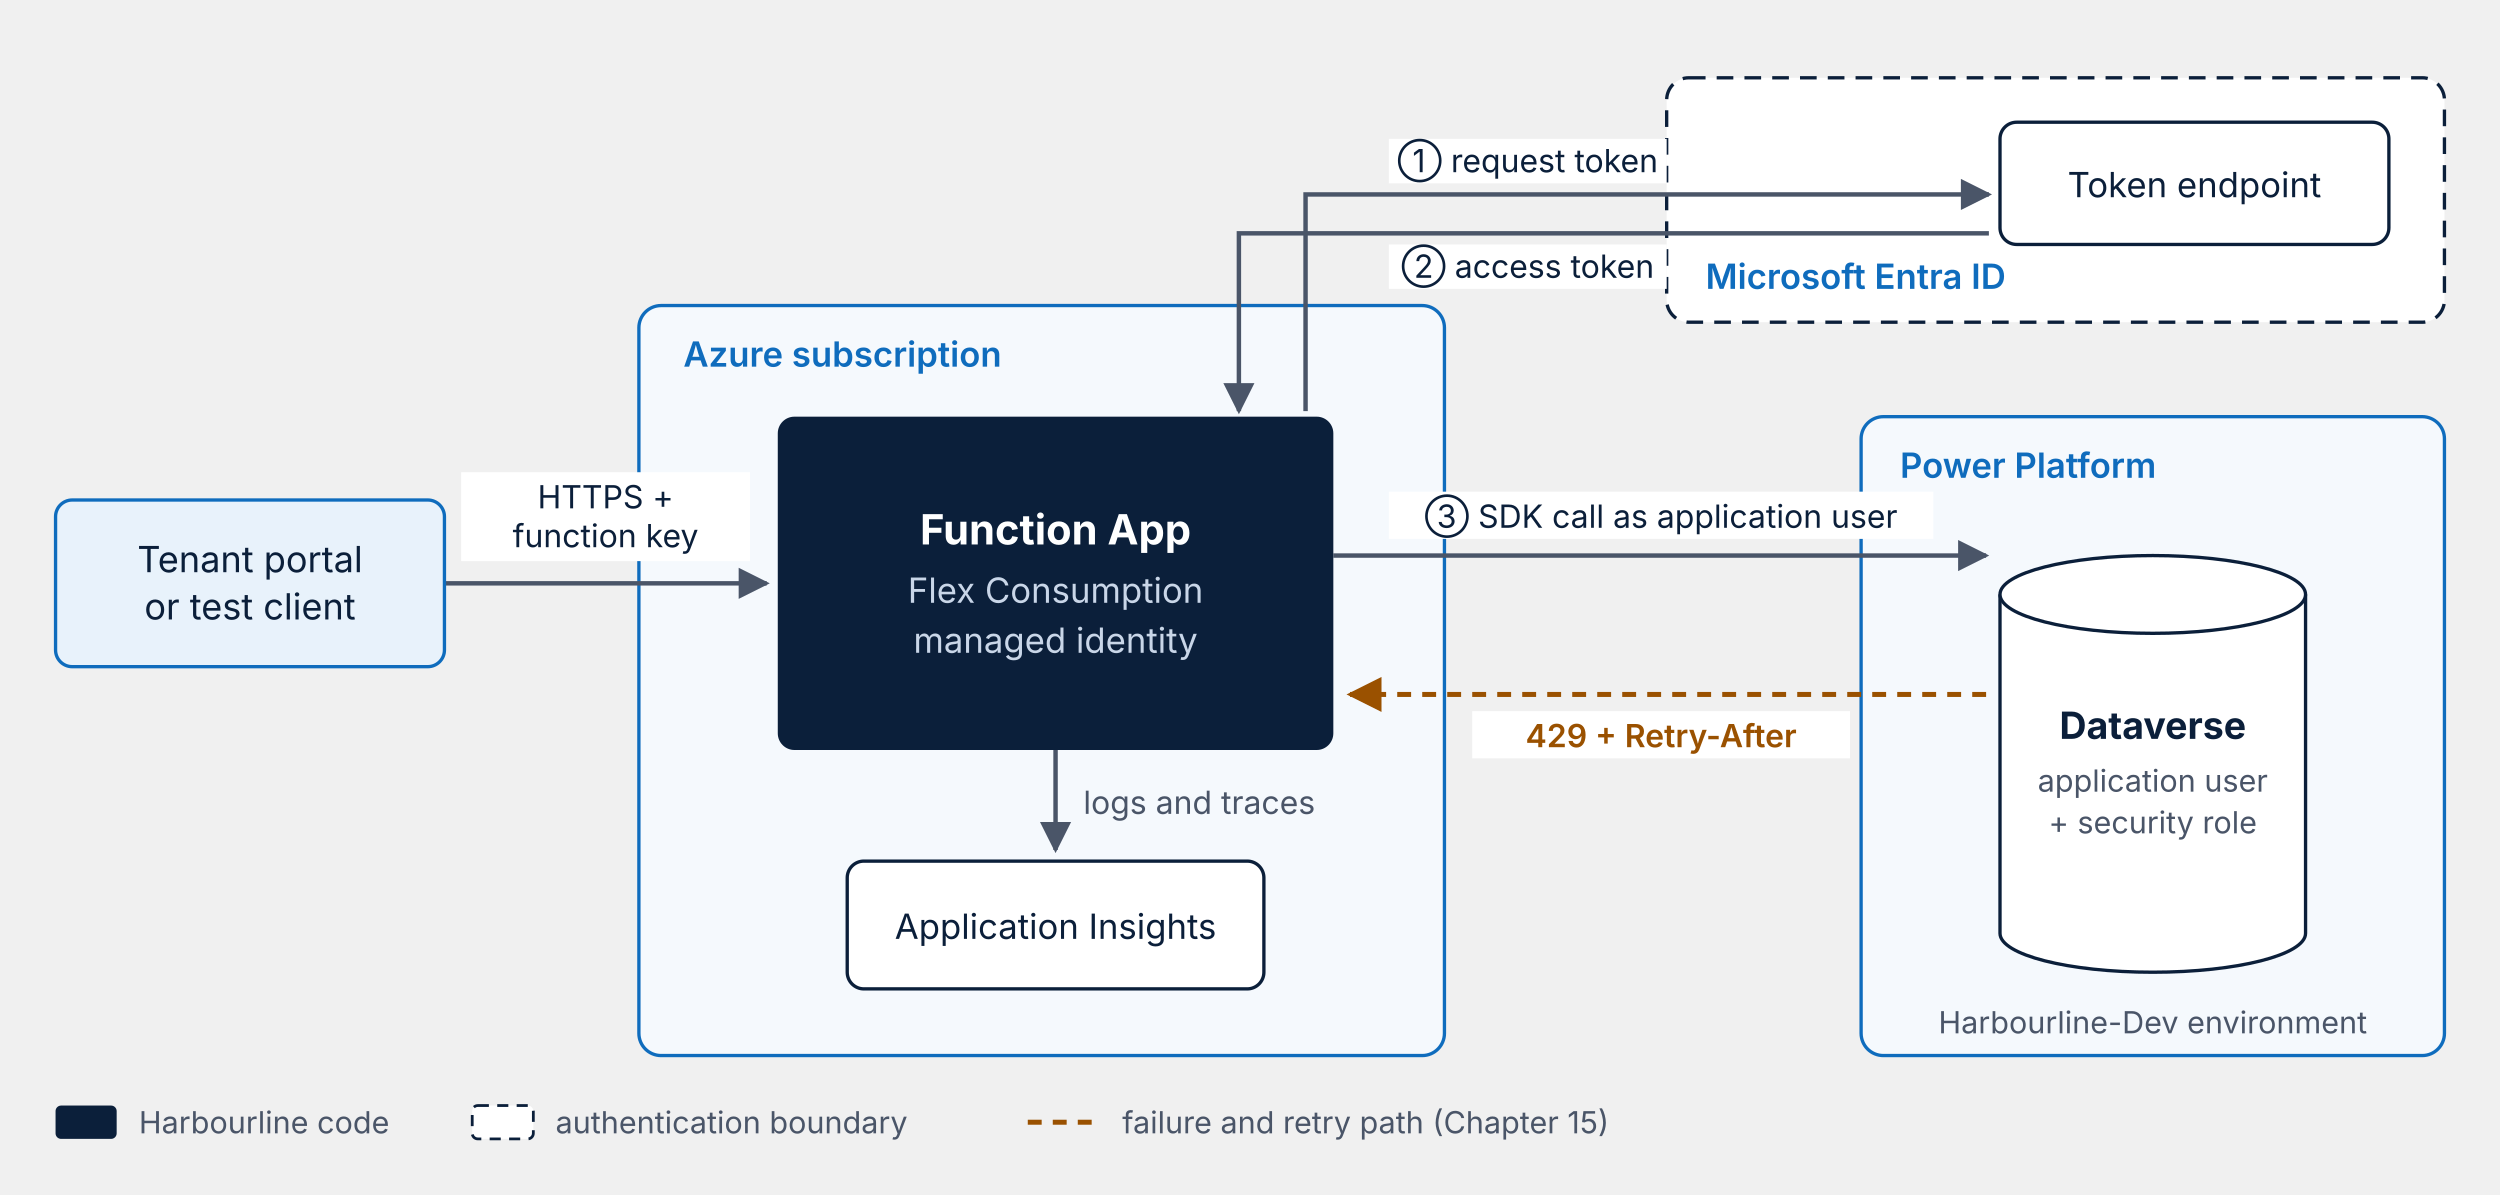
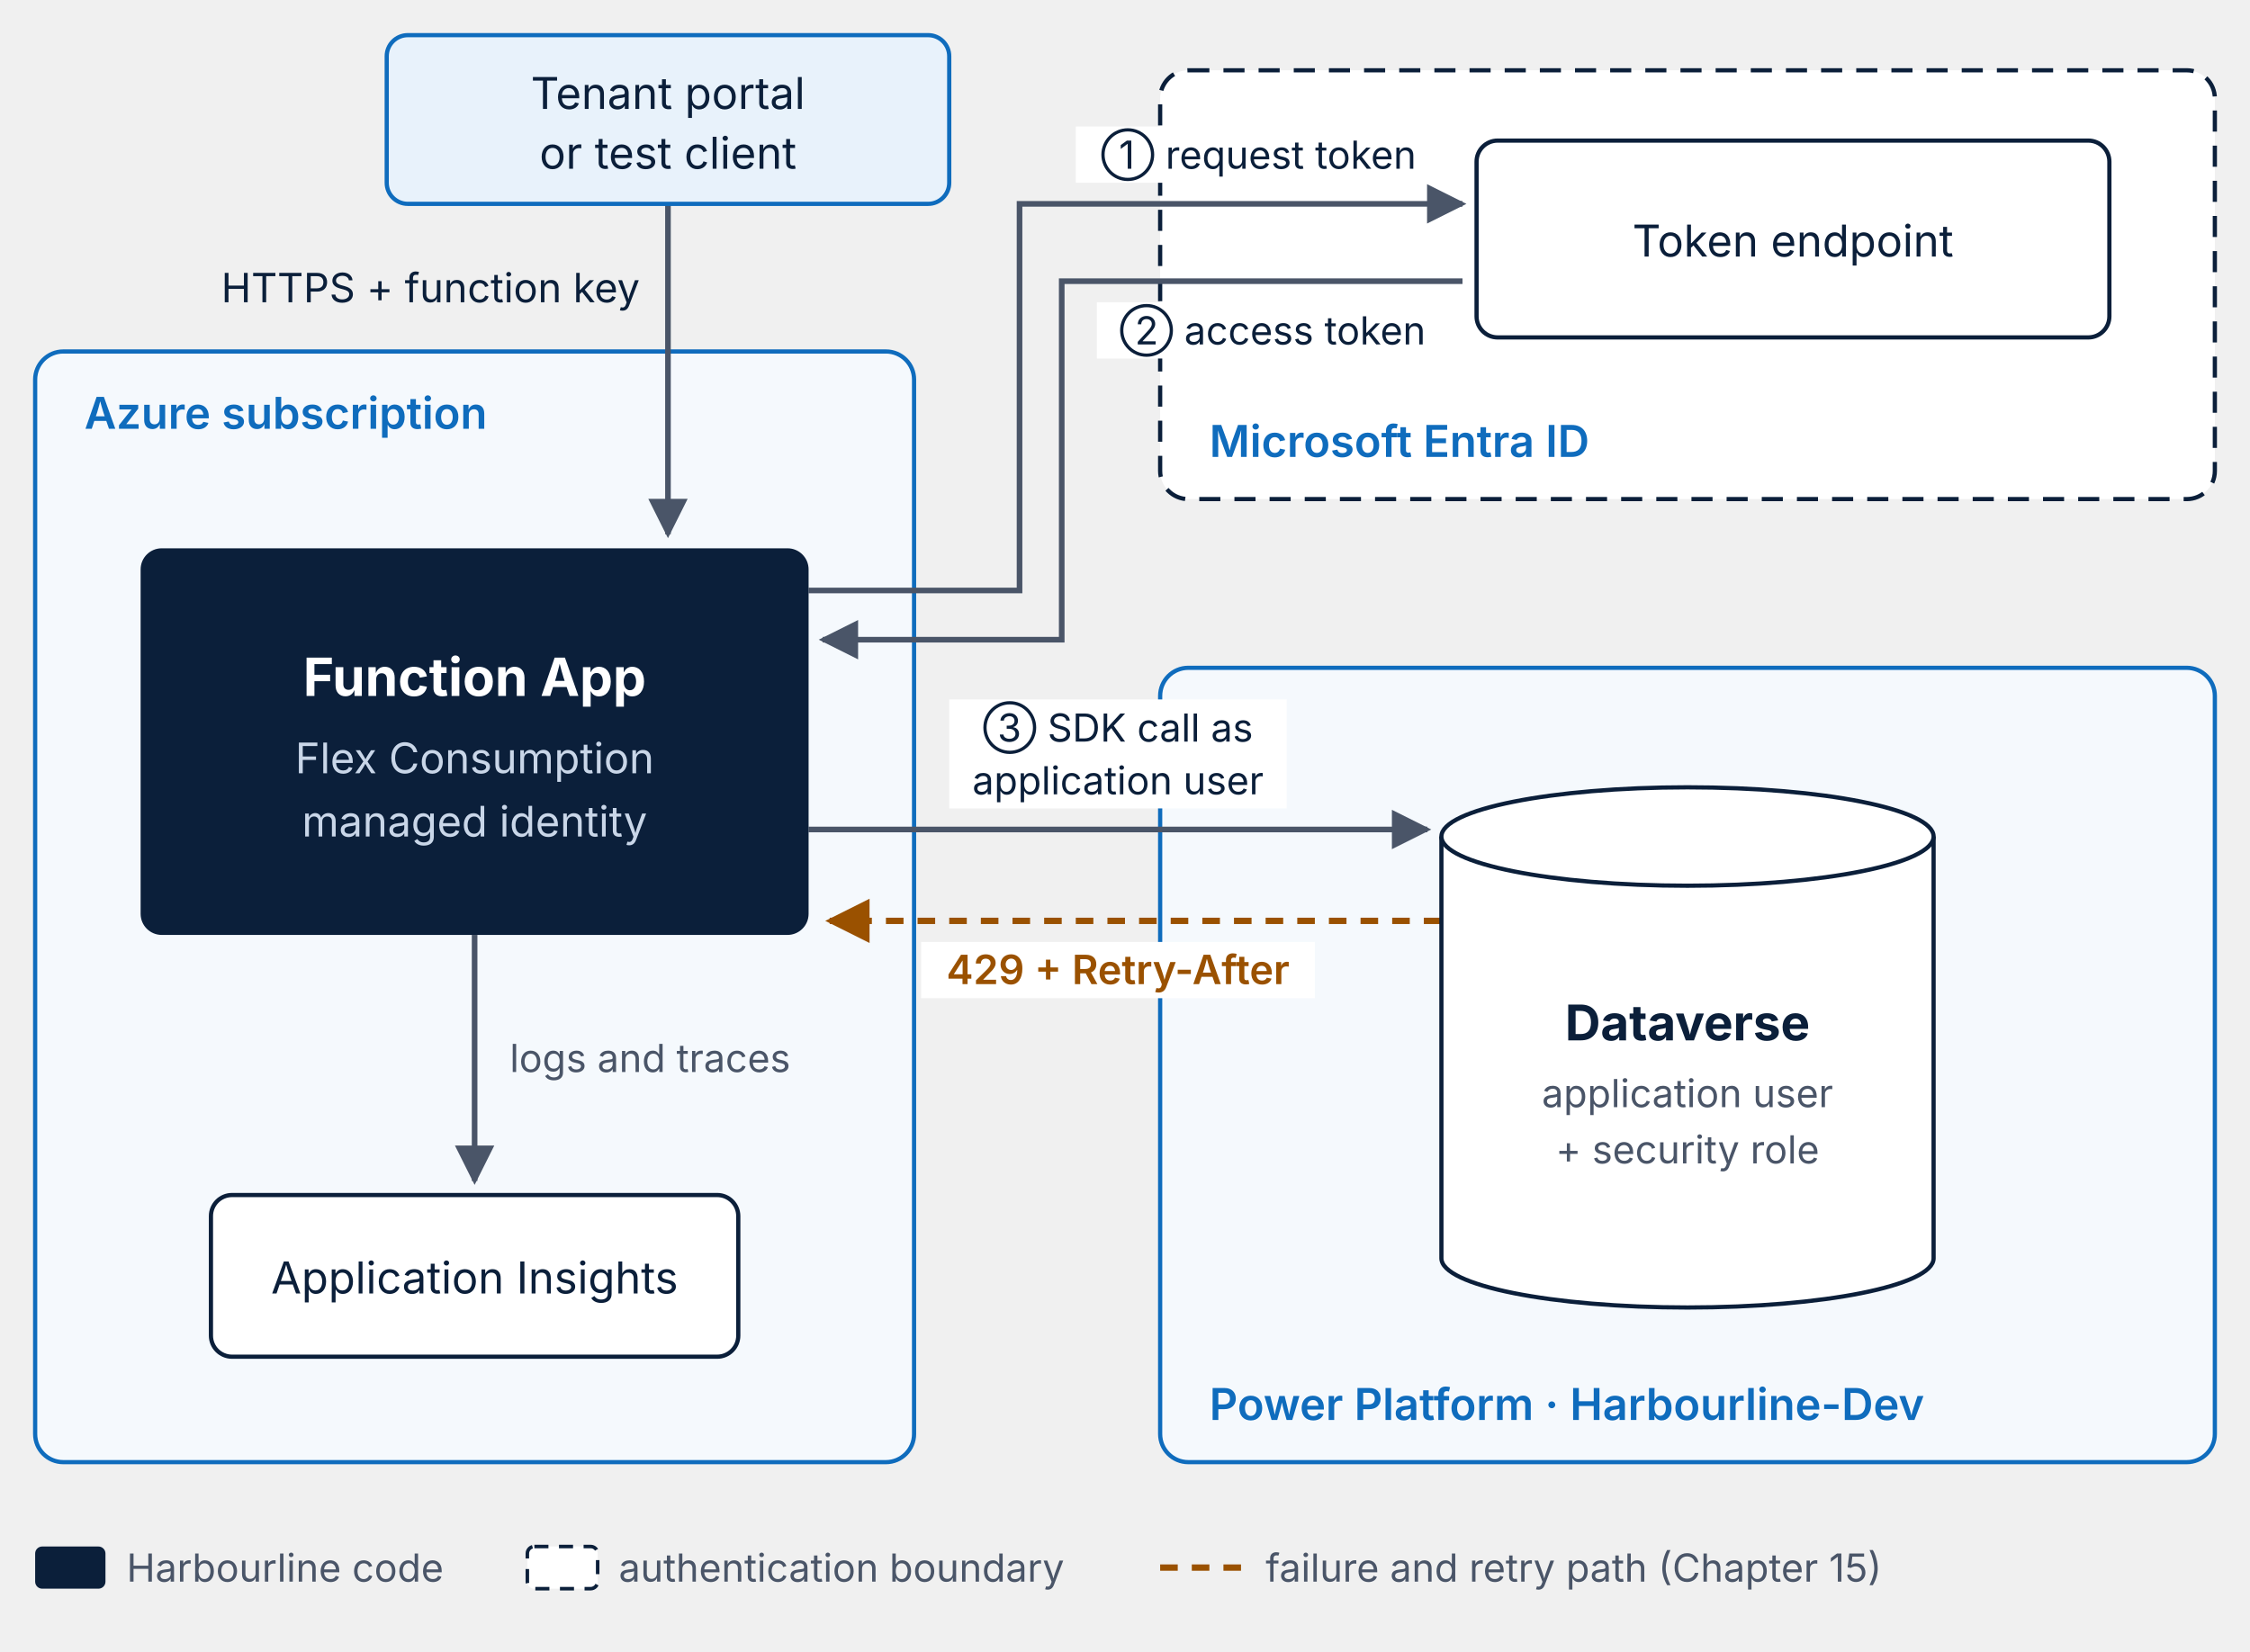
- <svg xmlns="http://www.w3.org/2000/svg" viewBox="0 0 900 430" width="900" height="430" font-family="Inter, Arial, sans-serif" role="img" aria-label="The Function App gets tokens for its managed identity from Microsoft Entra ID and calls Dataverse as an application user">
+ <svg xmlns="http://www.w3.org/2000/svg" viewBox="0 0 640 470" width="640" height="470" font-family="Inter, Arial, sans-serif" role="img" aria-label="The Function App gets tokens for its managed identity from Microsoft Entra ID and calls Dataverse as an application user">
  <defs>
-     <marker id="arrow" viewBox="0 0 10 10" refX="9" refY="5" markerWidth="7" markerHeight="7" orient="auto-start-reverse">
+     <marker id="a" viewBox="0 0 10 10" refX="9" refY="5" markerWidth="7" markerHeight="7" orient="auto-start-reverse">
      <path d="M0 0L10 5L0 10z" fill="#4A5568" />
    </marker>
-     <marker id="arrow-amber" viewBox="0 0 10 10" refX="9" refY="5" markerWidth="7" markerHeight="7" orient="auto-start-reverse">
+     <marker id="b" viewBox="0 0 10 10" refX="9" refY="5" markerWidth="7" markerHeight="7" orient="auto-start-reverse">
      <path d="M0 0L10 5L0 10z" fill="#9A5100" />
    </marker>
  </defs>
-   <rect x="230" y="110" width="290" height="270" rx="8" fill="#F5F9FD" stroke="#0F6CBD" stroke-width="1.2" />
-   <text x="246" y="132" font-size="12.5" font-weight="600" fill="#0F6CBD">Azure subscription</text>
-   <rect x="600" y="28" width="280" height="88" rx="8" fill="#FFFFFF" stroke="#0B1F3A" stroke-width="1.2" stroke-dasharray="6 4" />
-   <text x="614" y="104" font-size="12.5" font-weight="600" fill="#0F6CBD">Microsoft Entra ID</text>
-   <rect x="670" y="150" width="210" height="230" rx="8" fill="#F5F9FD" stroke="#0F6CBD" stroke-width="1.2" />
-   <text x="684" y="172" font-size="12.5" font-weight="600" fill="#0F6CBD">Power Platform</text>
-   <text x="775" y="372" font-size="11" text-anchor="middle" fill="#4A5568">Harbourline-Dev environment</text>
-   <path d="M160 210H276" fill="none" stroke="#4A5568" stroke-width="1.6" marker-end="url(#arrow)" />
-   <path d="M470 148V70H716" fill="none" stroke="#4A5568" stroke-width="1.6" marker-end="url(#arrow)" />
-   <path d="M716 84H446V148" fill="none" stroke="#4A5568" stroke-width="1.6" marker-end="url(#arrow)" />
-   <path d="M480 200H715" fill="none" stroke="#4A5568" stroke-width="1.6" marker-end="url(#arrow)" />
-   <path d="M715 250H486" fill="none" stroke="#9A5100" stroke-width="1.8" stroke-dasharray="5 4" marker-end="url(#arrow-amber)" />
-   <path d="M380 270V306" fill="none" stroke="#4A5568" stroke-width="1.6" marker-end="url(#arrow)" />
-   <rect x="166" y="170" width="104" height="32" fill="#FFFFFF" />
-   <text x="218" y="183" font-size="11.5" text-anchor="middle" fill="#0B1F3A">HTTPS +</text>
-   <text x="218" y="197" font-size="11.5" text-anchor="middle" fill="#0B1F3A">function key</text>
-   <rect x="500" y="50" width="100" height="16" fill="#FFFFFF" />
-   <text x="550" y="62" font-size="11.5" text-anchor="middle" fill="#0B1F3A">① request token</text>
-   <rect x="500" y="88" width="100" height="16" fill="#FFFFFF" />
-   <text x="550" y="100" font-size="11.5" text-anchor="middle" fill="#0B1F3A">② access token</text>
-   <rect x="500" y="177" width="196" height="17" fill="#FFFFFF" />
-   <text x="598" y="190" font-size="11.5" text-anchor="middle" fill="#0B1F3A">③ SDK call as application user</text>
-   <rect x="530" y="256" width="136" height="17" fill="#FFFFFF" />
-   <text x="598" y="269" font-size="11.5" font-weight="600" text-anchor="middle" fill="#9A5100">429 + Retry-After</text>
-   <text x="390" y="293" font-size="11.5" fill="#4A5568">logs and traces</text>
-   <rect x="20" y="180" width="140" height="60" rx="6" fill="#E8F2FB" stroke="#0F6CBD" stroke-width="1.2" />
-   <text x="90" y="206" font-size="13" text-anchor="middle" fill="#0B1F3A">Tenant portal</text>
-   <text x="90" y="223" font-size="13" text-anchor="middle" fill="#0B1F3A">or test client</text>
-   <rect x="280" y="150" width="200" height="120" rx="6" fill="#0B1F3A" />
-   <text x="380" y="196" font-size="15" font-weight="700" text-anchor="middle" fill="#FFFFFF">Function App</text>
-   <text x="380" y="217" font-size="12.5" text-anchor="middle" fill="#C9D6E8">Flex Consumption</text>
-   <text x="380" y="235" font-size="12.5" text-anchor="middle" fill="#C9D6E8">managed identity</text>
-   <rect x="305" y="310" width="150" height="46" rx="6" fill="#FFFFFF" stroke="#0B1F3A" stroke-width="1.2" />
-   <text x="380" y="338" font-size="12.5" text-anchor="middle" fill="#0B1F3A">Application Insights</text>
-   <rect x="720" y="44" width="140" height="44" rx="6" fill="#FFFFFF" stroke="#0B1F3A" stroke-width="1.2" />
-   <text x="790" y="71" font-size="12.5" text-anchor="middle" fill="#0B1F3A">Token endpoint</text>
-   <path d="M720 214V336A55 14 0 0 0 830 336V214" fill="#FFFFFF" stroke="#0B1F3A" stroke-width="1.2" />
-   <ellipse cx="775" cy="214" rx="55" ry="14" fill="#FFFFFF" stroke="#0B1F3A" stroke-width="1.2" />
-   <text x="775" y="266" font-size="13.5" font-weight="700" text-anchor="middle" fill="#0B1F3A">Dataverse</text>
-   <text x="775" y="285" font-size="11" text-anchor="middle" fill="#4A5568">application user</text>
-   <text x="775" y="300" font-size="11" text-anchor="middle" fill="#4A5568">+ security role</text>
-   <rect x="20" y="398" width="22" height="12" rx="2" fill="#0B1F3A" />
-   <text x="50" y="408" font-size="11" fill="#4A5568">Harbourline code</text>
-   <rect x="170" y="398" width="22" height="12" rx="2" fill="#FFFFFF" stroke="#0B1F3A" stroke-dasharray="4 3" />
-   <text x="200" y="408" font-size="11" fill="#4A5568">authentication boundary</text>
-   <path d="M370 404H396" stroke="#9A5100" stroke-width="1.8" stroke-dasharray="5 4" />
-   <text x="404" y="408" font-size="11" fill="#4A5568">failure and retry path (Chapter 15)</text>
+   <rect x="10" y="100" width="250" height="316" rx="8" fill="#F5F9FD" stroke="#0F6CBD" stroke-width="1.2" />
+   <text x="24" y="122" font-size="12.5" font-weight="600" fill="#0F6CBD">Azure subscription</text>
+   <rect x="330" y="20" width="300" height="122" rx="8" fill="#FFFFFF" stroke="#0B1F3A" stroke-width="1.2" stroke-dasharray="6 4" />
+   <text x="344" y="130" font-size="12.5" font-weight="600" fill="#0F6CBD">Microsoft Entra ID</text>
+   <rect x="330" y="190" width="300" height="226" rx="8" fill="#F5F9FD" stroke="#0F6CBD" stroke-width="1.2" />
+   <text x="344" y="404" font-size="12.5" font-weight="600" fill="#0F6CBD">Power Platform · Harbourline-Dev</text>
+   <g fill="none" stroke="#4A5568" stroke-width="1.6">
+     <path d="M190 58V152" marker-end="url(#a)" />
+     <path d="M230 168H290V58H416" marker-end="url(#a)" />
+     <path d="M416 80H302V182H234" marker-end="url(#a)" />
+     <path d="M230 236H406" marker-end="url(#a)" />
+     <path d="M135 266V336" marker-end="url(#a)" />
+   </g>
+   <path d="M410 262H236" fill="none" stroke="#9A5100" stroke-width="1.8" stroke-dasharray="5 4" marker-end="url(#b)" />
+   <text x="182" y="86" font-size="11.5" text-anchor="end" fill="#0B1F3A">HTTPS + function key</text>
+   <rect x="306" y="36" width="104" height="16" fill="#FFFFFF" />
+   <text x="358" y="48" font-size="11" text-anchor="middle" fill="#0B1F3A">① request token</text>
+   <rect x="312" y="86" width="100" height="16" fill="#FFFFFF" />
+   <text x="362" y="98" font-size="11" text-anchor="middle" fill="#0B1F3A">② access token</text>
+   <rect x="270" y="199" width="96" height="31" fill="#FFFFFF" />
+   <text x="318" y="211" font-size="11" text-anchor="middle" fill="#0B1F3A">③ SDK call as</text>
+   <text x="318" y="226" font-size="11" text-anchor="middle" fill="#0B1F3A">application user</text>
+   <rect x="262" y="268" width="112" height="16" fill="#FFFFFF" />
+   <text x="318" y="280" font-size="11.5" font-weight="600" text-anchor="middle" fill="#9A5100">429 + Retry-After</text>
+   <text x="145" y="305" font-size="11" fill="#4A5568">logs and traces</text>
+   <rect x="110" y="10" width="160" height="48" rx="6" fill="#E8F2FB" stroke="#0F6CBD" stroke-width="1.2" />
+   <text x="190" y="31" font-size="12.5" text-anchor="middle" fill="#0B1F3A">Tenant portal</text>
+   <text x="190" y="48" font-size="12.5" text-anchor="middle" fill="#0B1F3A">or test client</text>
+   <rect x="40" y="156" width="190" height="110" rx="6" fill="#0B1F3A" />
+   <text x="135" y="198" font-size="15" font-weight="700" text-anchor="middle" fill="#FFFFFF">Function App</text>
+   <text x="135" y="220" font-size="12" text-anchor="middle" fill="#C9D6E8">Flex Consumption</text>
+   <text x="135" y="238" font-size="12" text-anchor="middle" fill="#C9D6E8">managed identity</text>
+   <rect x="60" y="340" width="150" height="46" rx="6" fill="#FFFFFF" stroke="#0B1F3A" stroke-width="1.2" />
+   <text x="135" y="368" font-size="12.5" text-anchor="middle" fill="#0B1F3A">Application Insights</text>
+   <rect x="420" y="40" width="180" height="56" rx="6" fill="#FFFFFF" stroke="#0B1F3A" stroke-width="1.2" />
+   <text x="510" y="73" font-size="12.5" text-anchor="middle" fill="#0B1F3A">Token endpoint</text>
+   <path d="M410 238V358A70 14 0 0 0 550 358V238" fill="#FFFFFF" stroke="#0B1F3A" stroke-width="1.2" />
+   <ellipse cx="480" cy="238" rx="70" ry="14" fill="#FFFFFF" stroke="#0B1F3A" stroke-width="1.2" />
+   <text x="480" y="296" font-size="14" font-weight="700" text-anchor="middle" fill="#0B1F3A">Dataverse</text>
+   <text x="480" y="315" font-size="11" text-anchor="middle" fill="#4A5568">application user</text>
+   <text x="480" y="331" font-size="11" text-anchor="middle" fill="#4A5568">+ security role</text>
+   <rect x="10" y="440" width="20" height="12" rx="2" fill="#0B1F3A" />
+   <text x="36" y="450" font-size="11" fill="#4A5568">Harbourline code</text>
+   <rect x="150" y="440" width="20" height="12" rx="2" fill="#FFFFFF" stroke="#0B1F3A" stroke-dasharray="4 3" />
+   <text x="176" y="450" font-size="11" fill="#4A5568">authentication boundary</text>
+   <path d="M330 446H354" stroke="#9A5100" stroke-width="1.8" stroke-dasharray="5 4" />
+   <text x="360" y="450" font-size="11" fill="#4A5568">failure and retry path (Chapter 15)</text>
</svg>
